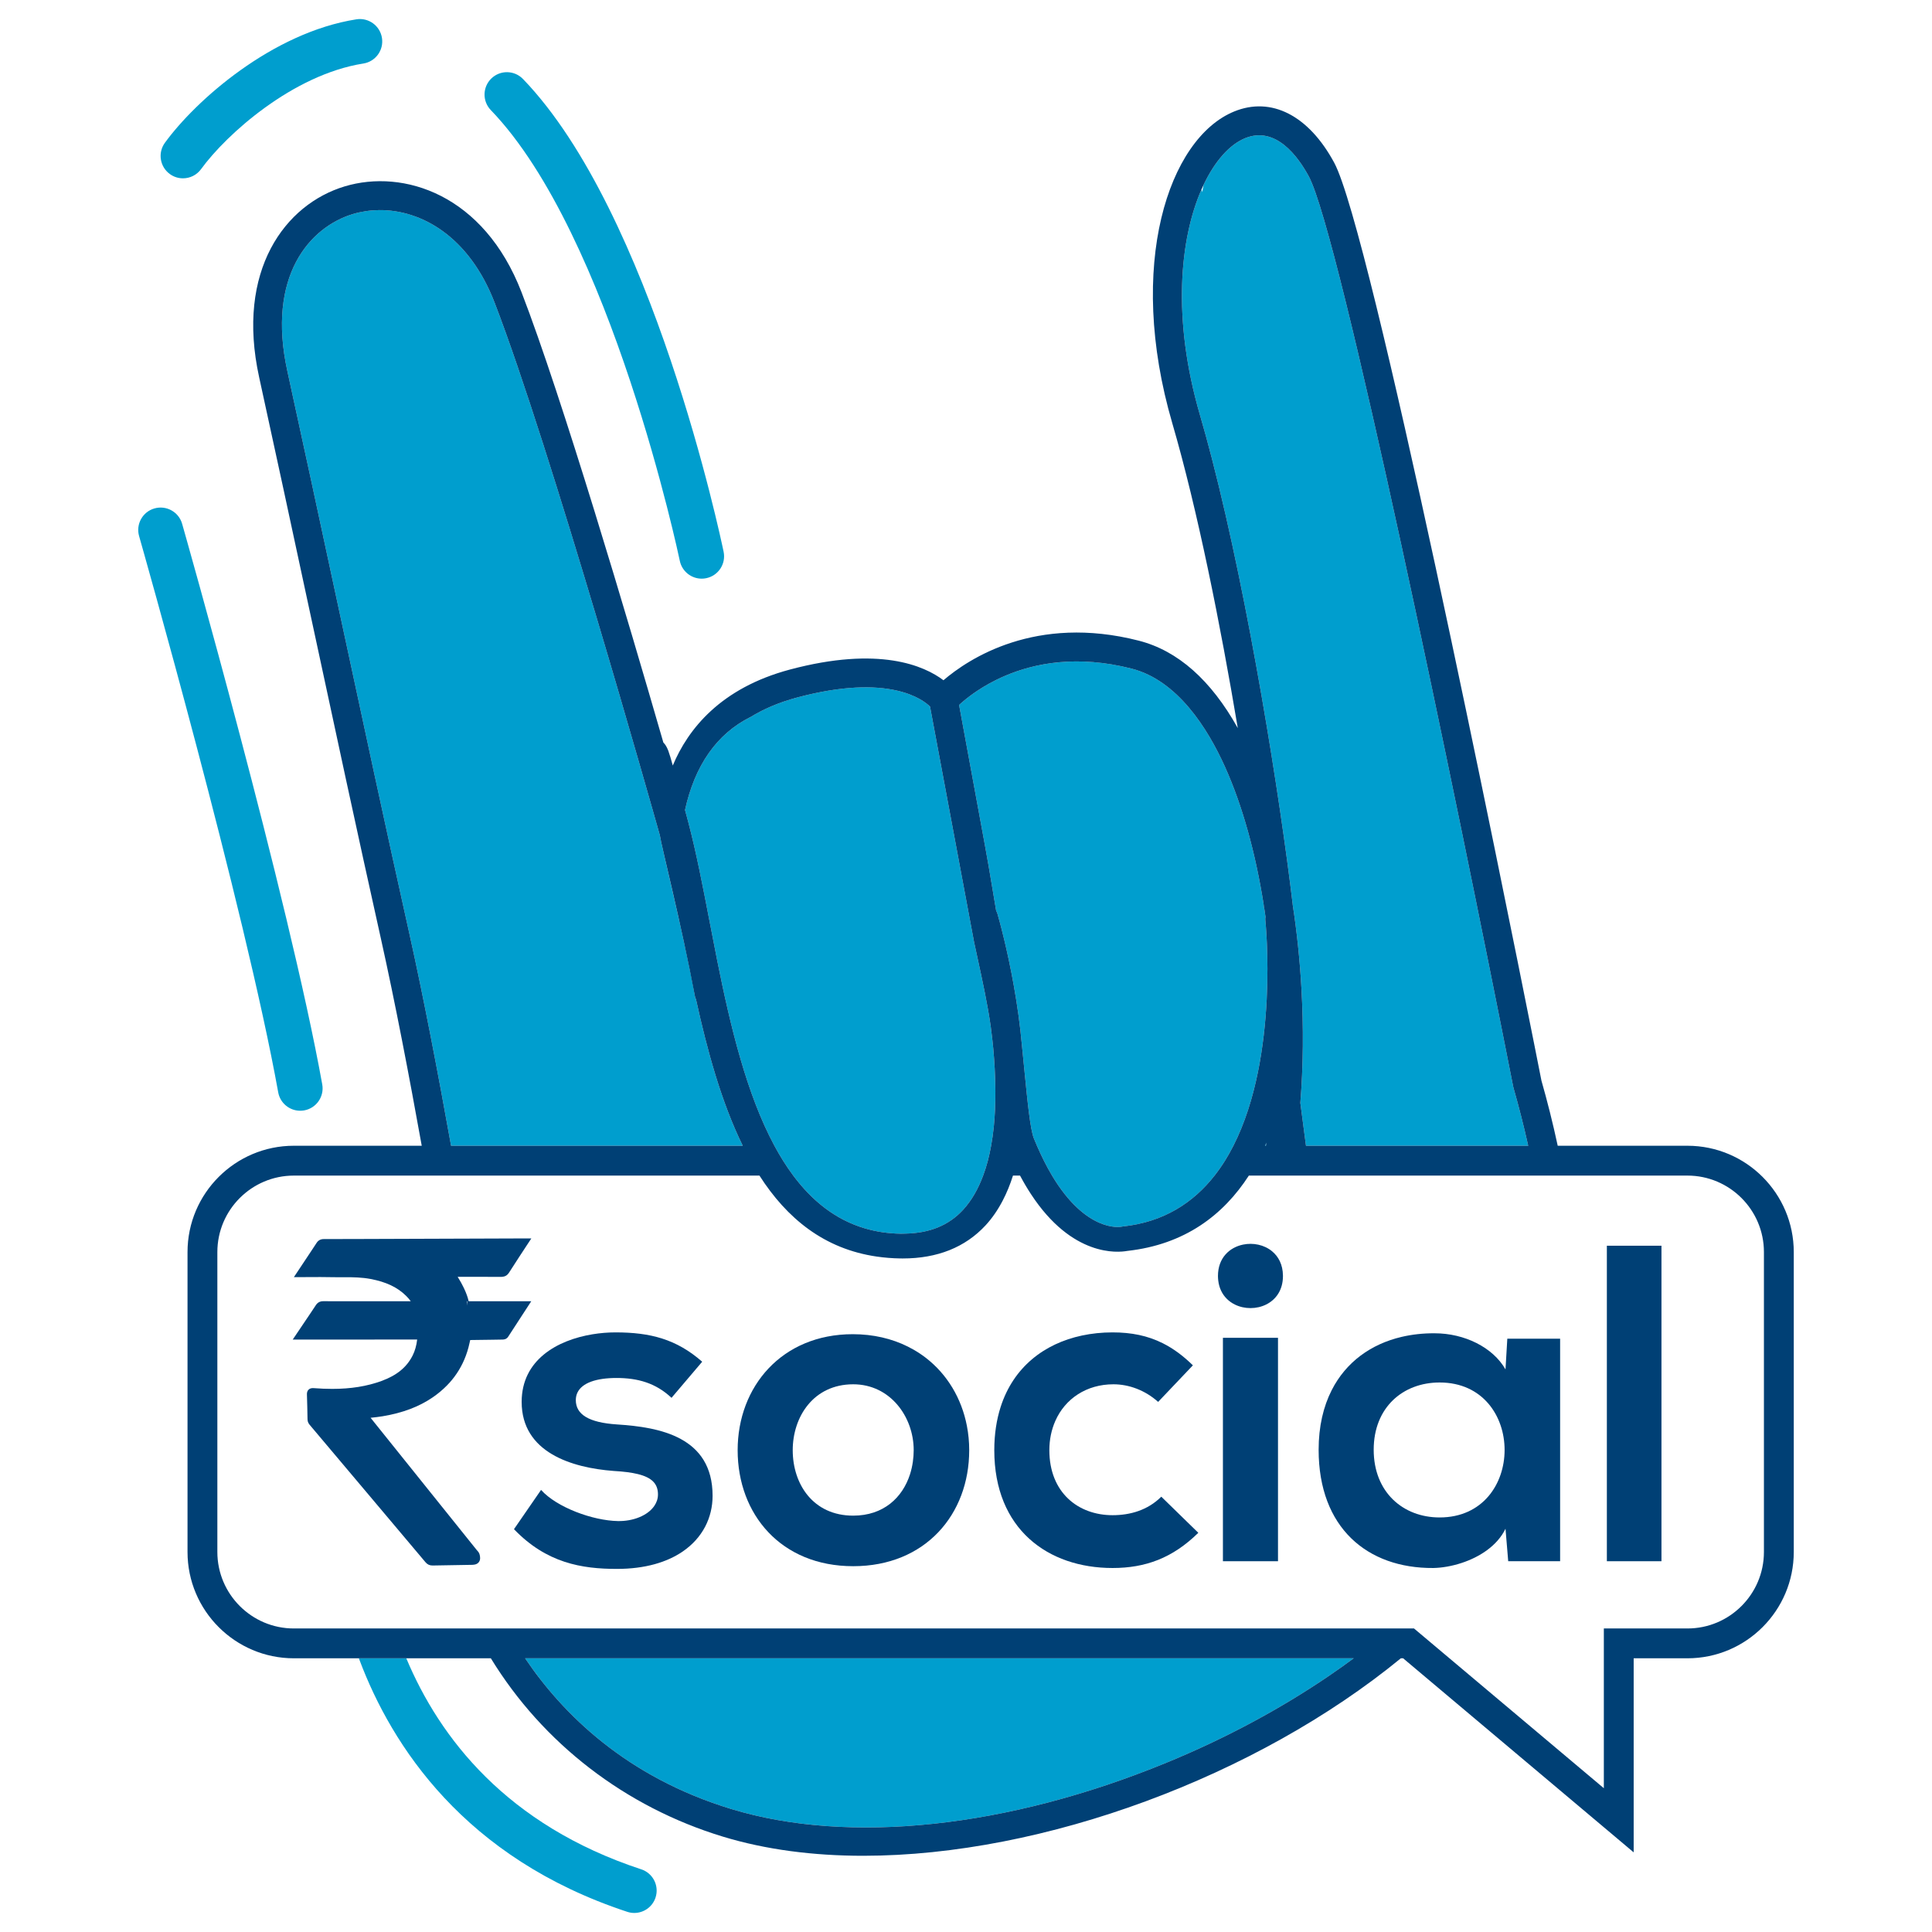
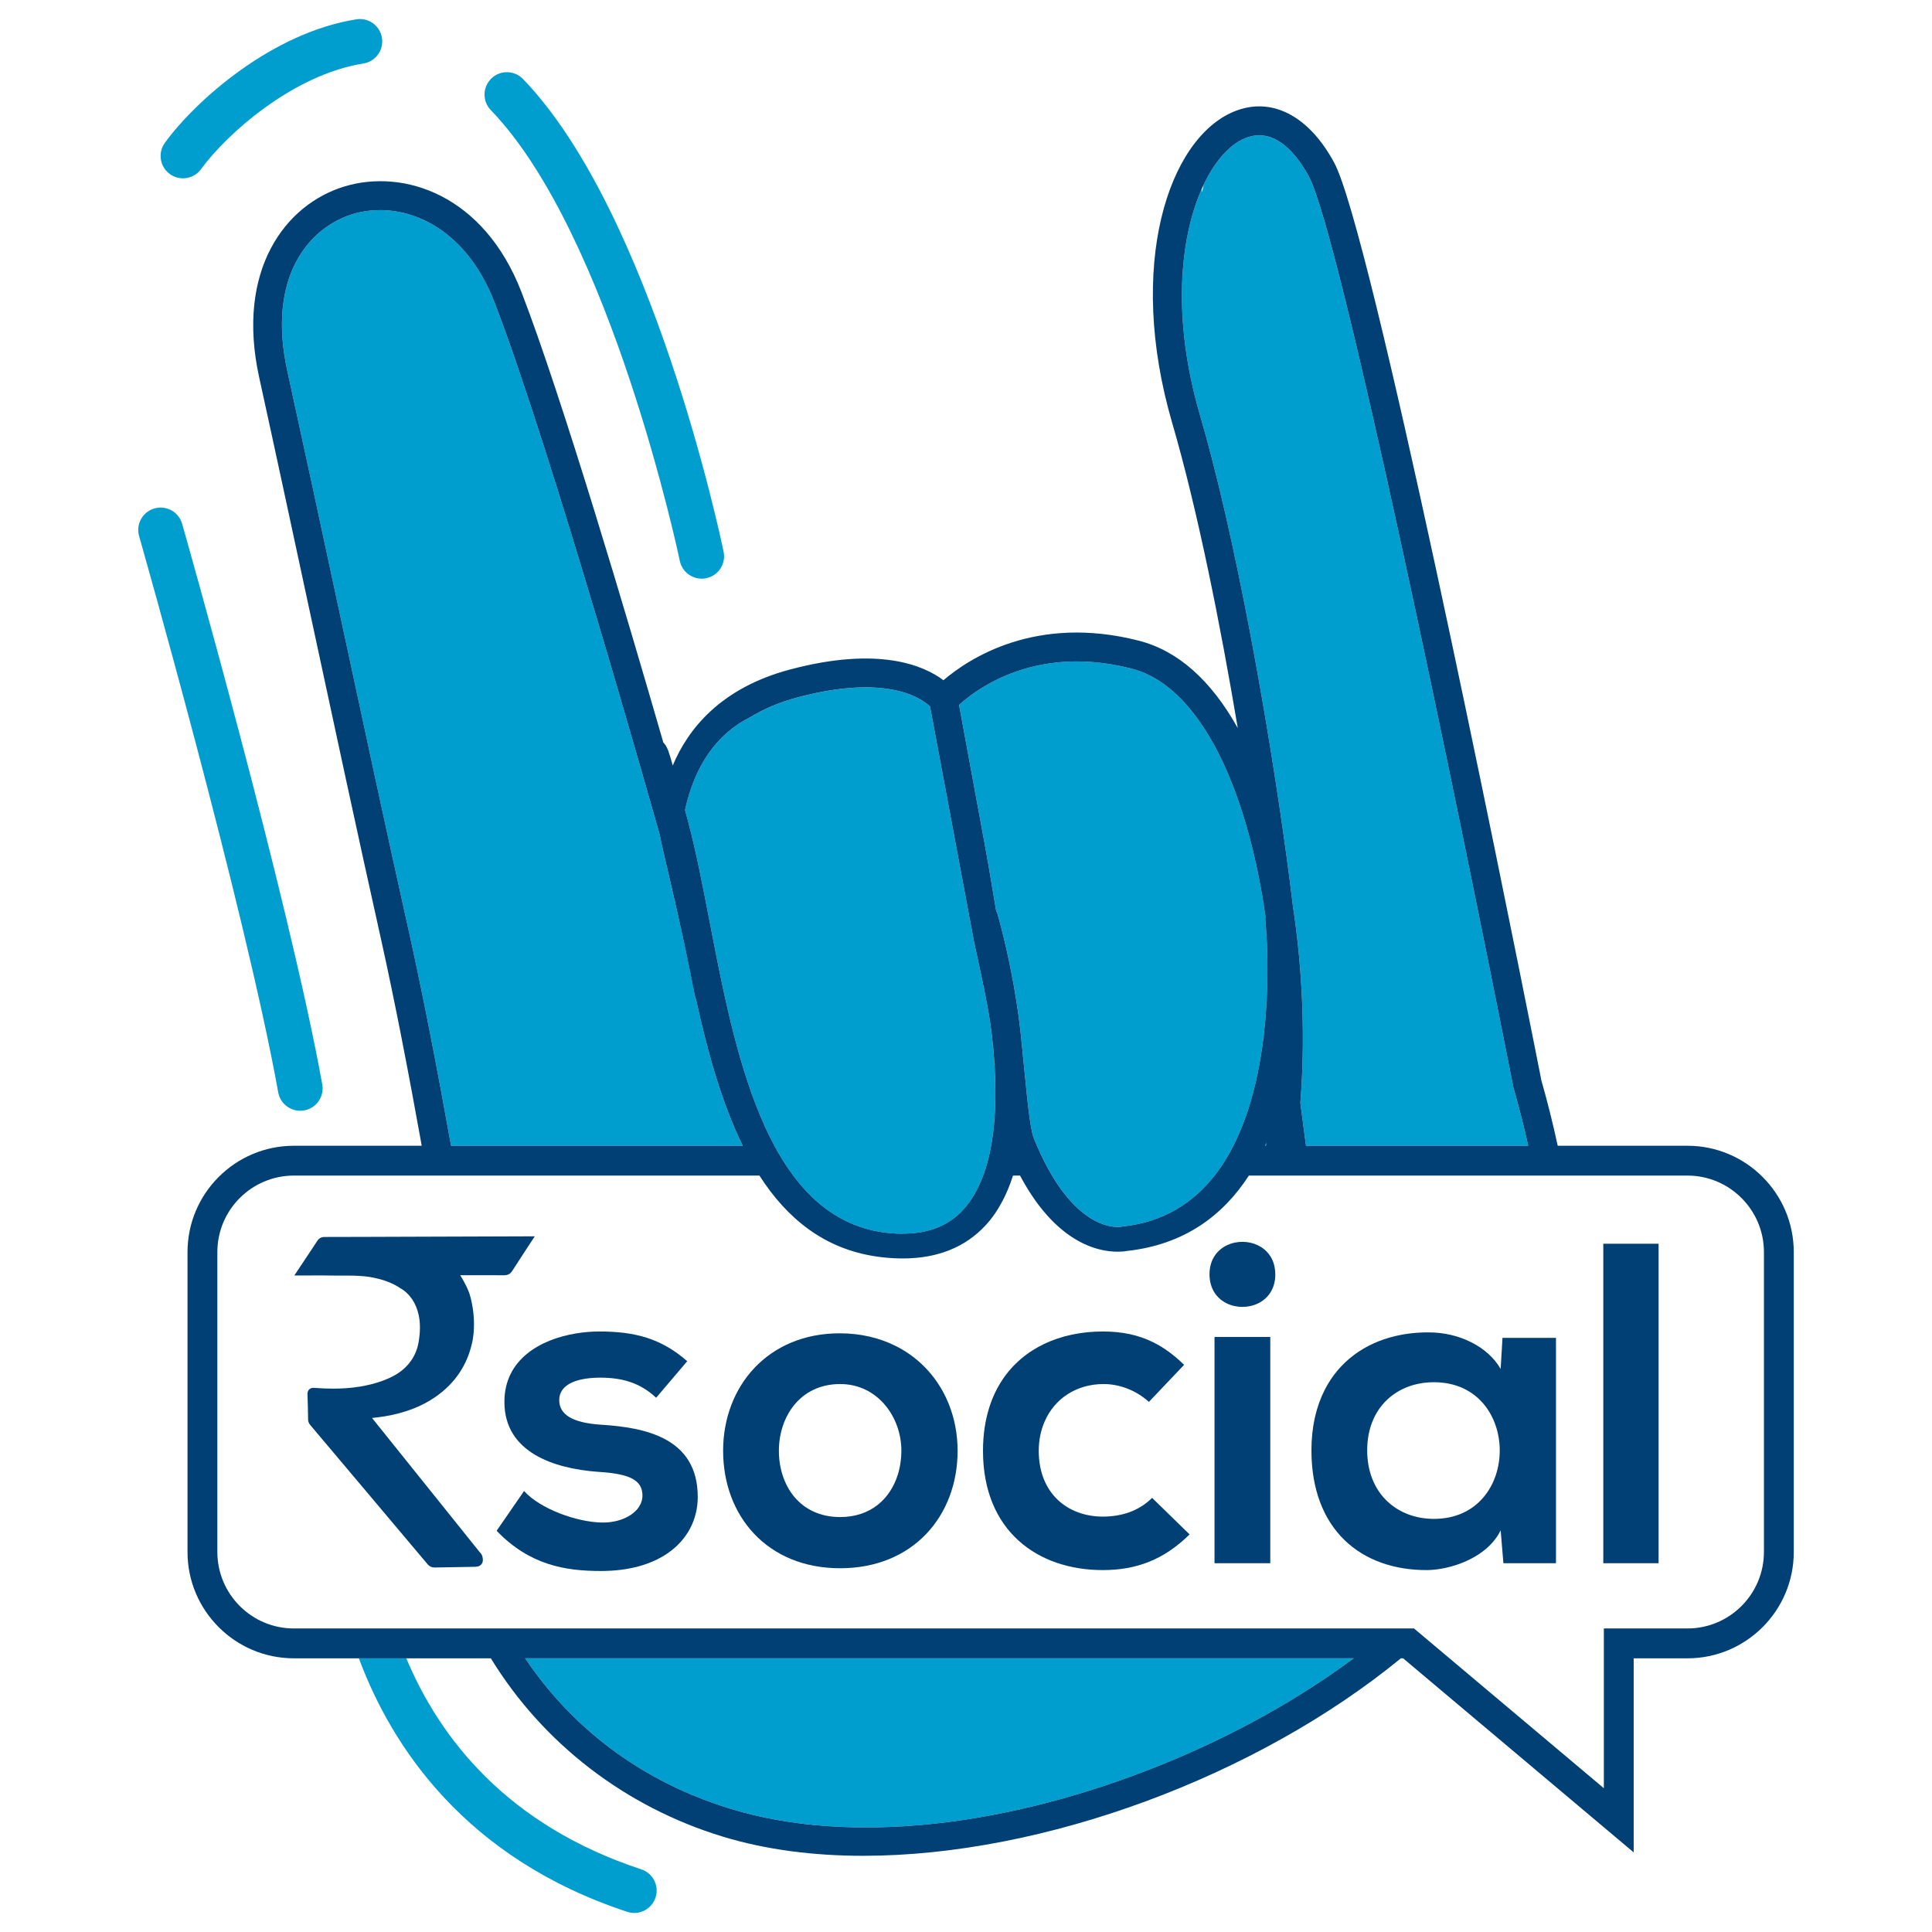
- <svg xmlns="http://www.w3.org/2000/svg" version="1.1" id="Layer_1" x="0px" y="0px" width="2000px" height="2000px" viewBox="0 0 2000 2000" enable-background="new 0 0 2000 2000" xml:space="preserve">
+ <svg xmlns="http://www.w3.org/2000/svg" version="1.1" id="Layer_1" x="0px" y="0px" viewBox="0 0 2000 2000" style="enable-background:new 0 0 2000 2000;" xml:space="preserve">
  <g>
-     <path fill="#009ECE" d="M1310.961,1182.912c-0.463,1.059-0.907,2.121-1.378,3.165h0.902   C1310.645,1185.023,1310.809,1183.975,1310.961,1182.912z" />
-     <path fill="#009ECE" d="M992.854,729.759c0,0.004,0.013,0.075,0.03,0.181C992.871,729.88,992.862,729.822,992.854,729.759z" />
-     <path fill="#009ECE" d="M1566.781,1126.211c-0.111-0.405-0.207-0.811-0.293-1.221c-59.102-299.805-179.378-882.59-211.609-942.363   c-11-20.379-34.227-52.581-66.027-39.539c-15.727,6.45-31.039,23.213-42.898,48.253c-0.523,2.465-1.002,5.008-1.464,7.585   c-0.241-0.982-0.483-1.956-0.708-2.851c-22.389,51.13-30.687,133.816-1.572,233.596c4.171,14.296,8.281,29.342,12.317,44.955   c38.69,149.617,70.611,352.1,83.636,461.32c0.018,0.146-0.004,0.287,0.01,0.434c4.363,28.258,7.391,57.293,9.039,86.341   c2.293,40.422,1.951,80.795-1.101,118.968c2.146,16.267,4.105,31.187,5.833,44.389h68.611h19.747h141.693   C1577.354,1165.131,1572.17,1145.056,1566.781,1126.211z" />
-     <path fill="#009ECE" d="M992.851,729.752v0.004c0.009-0.004,0.018-0.013,0.026-0.021L992.851,729.752z" />
-     <path fill="#009ECE" d="M733.926,779.296c-6.213,9.752-10.765,19.232-14.1,27.942c3.334-8.709,7.886-18.19,14.1-27.944   c-11.848,16.768-19.893,36.896-24.8,59.225c0.596,2.193,1.211,4.457,1.848,6.782c0.011-0.15,0.025-0.313,0.037-0.469   c-0.012,0.156-0.026,0.32-0.037,0.471c0.132,0.494,0.257,0.937,0.389,1.436c0.417,1.521,0.81,3.108,1.22,4.652   c8.077,30.565,14.859,65.629,22.002,102.715c2.556,13.254,5.174,26.812,7.917,40.495c13.502,67.272,30.231,137.741,59.168,191.476   c2.86,5.314,5.839,10.47,8.952,15.438c3.359,5.375,6.879,10.529,10.553,15.455c19.456,26.055,43.433,45.399,73.543,54.457   c11.667,3.51,24.234,5.495,37.842,5.698c1.641,0.026,3.184-0.077,4.783-0.104c-1.731-5.864-1.731-5.865,0-0.005   c25.206-0.531,44.732-8.518,59.471-24.435c9.045-9.766,15.848-21.923,20.938-35.616c1.848-4.961,3.488-10.107,4.888-15.451   c1.304-5,2.404-10.162,3.358-15.438c1.131-6.269,2.06-12.684,2.737-19.245c1.235-12.084,1.728-24.582,1.675-37.193   c-0.034-7.896-0.28-15.822-0.712-23.735c-0.38-6.929-0.872-13.845-1.498-20.675c-0.354-3.449-0.717-6.968-1.097-10.533   c-0.41-3.895-0.92-7.854-1.477-11.852c-3.087-22.159-8.241-46.012-14.1-72.996c-1.063-4.897-2.15-9.955-3.238-15.03   c0,0-41.323-221.135-45.531-243.405c-7.3-7.199-42.612-34.673-137.363-9.422c-19.315,5.15-35.291,12.186-48.583,20.345   c0-0.004,0.013-0.041,0.013-0.041C758.991,751.198,744.855,763.828,733.926,779.296z" />
-     <path fill="#009ECE" d="M543.596,1716.659c38.624,57.275,104.467,122.87,213.382,156.018   c121.823,37.079,285.901,19.655,450.169-47.77c61.609-25.294,118.803-56.102,169.227-90.501   c8.527-5.811,16.851-11.733,24.975-17.747H817.489H543.596z" />
-     <path fill="#009ECE" d="M466.94,1186.077h134.108c-6.803-18.728-6.801-18.728,0.002,0h167.842   c-22.078-44.993-36.741-98.418-48.438-151.752c-0.313-0.608-0.72-1.211-0.844-1.908C709.126,973.5,684.734,876.13,683.068,864.64   c-5.813-20.657-113.207-401.352-171.052-551.36c-26.528-68.796-76.144-96.228-119.613-95.763c-8.864,18.275-8.867,18.275-0.002,0   c-9.361,0.102-18.451,1.468-26.952,4.026c-44.875,13.498-89.609,64.215-67.956,162.746   c15.759,71.768,33.333,153.587,51.935,240.202c25.044,116.634,50.932,237.227,73.989,340.457   C438.556,1032.724,453.877,1113.165,466.94,1186.077z" />
-     <path fill="#009ECE" d="M703.728,580.561c2.271,10.942,11.909,18.467,22.656,18.467c1.557,0,3.134-0.156,4.721-0.492   c12.529-2.59,20.574-14.849,17.979-27.369c-2.953-14.257-73.858-350.671-207.667-489.364c-8.892-9.204-23.546-9.47-32.746-0.594   c-9.204,8.891-9.47,23.55-0.591,32.754C632.583,243.009,703.037,577.202,703.728,580.561z" />
-     <path fill="#009ECE" d="M175.818,180.171c4.112,2.99,8.876,4.425,13.59,4.425c7.156,0,14.226-3.311,18.752-9.543   c26.285-36.167,95.126-97.814,167.98-109.295c12.634-1.994,21.26-13.852,19.265-26.481C393.417,26.638,381.556,18,368.926,20.003   c-87.289,13.752-166.372,83.973-198.233,127.813C163.175,158.169,165.47,172.653,175.818,180.171z" />
-     <path fill="#009ECE" d="M663.85,1935.133c-139.178-45.822-208.669-135.969-243.256-218.474h-49.075   c0.246,0.678,0.481,1.347,0.738,2.024c33.221,88.135,108.259,204.854,277.101,260.437c2.411,0.799,4.842,1.165,7.242,1.165   c9.735,0,18.784-6.173,22.002-15.917C682.602,1952.216,675.994,1939.121,663.85,1935.133z" />
-     <path fill="#009ECE" d="M188.536,542.229c-3.519-12.297-16.334-19.416-28.633-15.911c-12.302,3.505-19.417,16.328-15.911,28.629   c1.092,3.821,109.586,384.682,144.007,575.84c2.017,11.199,11.777,19.057,22.762,19.057c1.371,0,2.754-0.117,4.134-0.363   c12.591-2.271,20.956-14.311,18.695-26.896C298.755,929.138,189.633,546.075,188.536,542.229z" />
-     <path fill="#009ECE" d="M992.886,729.94c0.697,3.801,13.677,74.503,26.745,145.367c0.034,0.198,0.073,0.401,0.107,0.602   c0.001,0.004,0.002,0.009,0.002,0.013c1.195,6.693,2.405,13.462,3.62,20.308c2.504,14.396,5.254,30.796,7.866,46.612   c0.175,0.298,0.32,0.604,0.469,0.912c0.001,0.004,0.001,0.008,0.002,0.012c0.285,0.581,0.569,1.159,0.751,1.783   c0.535,1.843,3.376,11.665,7.046,26.947c6.125,25.553,14.578,66.374,18.494,110.712c0.889,8.672,1.701,16.961,2.469,24.797   c3.247,32.807,6.036,61.14,9.801,70.469c1.058,2.621,2.124,5.129,3.19,7.603c2.374,5.5,4.774,10.629,7.184,15.438   c2.798,5.578,5.612,10.736,8.427,15.451c35.448,59.348,70.927,53.084,71.324,52.992c0.794-0.198,1.217-0.246,2.037-0.336   c42.355-4.516,72.912-24.617,94.908-52.656c3.859-4.922,7.461-10.081,10.807-15.451c3.064-4.913,5.914-9.998,8.573-15.223   c0.039-0.068,0.073-0.143,0.112-0.216c47.574-93.548,33.271-231.561,33.048-233.594c-0.005-0.035,0.005-0.076,0-0.11   c-0.108-1.088-0.013-2.135,0.186-3.165c-0.372-2.604-0.733-5.213-1.132-7.803c-0.159-0.633-0.345-1.25-0.427-1.919   c-0.155-1.291-0.323-2.666-0.483-3.983c-8.22-51.467-21.375-100.577-40.055-142.008c-17.813-39.5-49.008-89.145-96.445-101.311   c-56.145-14.402-100.131-5.765-130.999,7.391c0.001,0.014,0.001,0.015,0,0.002l-0.009,0.004   c-23.986,10.221-40.024,23.145-47.623,30.155c-0.011,0.009-0.02,0.018-0.028,0.022C992.854,729.763,992.866,729.833,992.886,729.94   z" />
+     <path fill="#009ECE" d="M1310.96,1182.91c-0.46,1.06-0.91,2.12-1.38,3.17h0.9C1310.64,1185.02,1310.81,1183.97,1310.96,1182.91z" />
+     <path fill="#009ECE" d="M992.85,729.76c0,0,0.01,0.08,0.03,0.18C992.87,729.88,992.86,729.82,992.85,729.76z" />
+     <path fill="#009ECE" d="M1566.78,1126.21c-0.11-0.41-0.21-0.81-0.29-1.22c-59.1-299.8-179.38-882.59-211.61-942.36   c-11-20.38-34.23-52.58-66.03-39.54c-15.73,6.45-31.04,23.21-42.9,48.25c-0.52,2.46-1,5.01-1.46,7.59   c-0.24-0.98-0.48-1.96-0.71-2.85c-22.39,51.13-30.69,133.82-1.57,233.6c4.17,14.3,8.28,29.34,12.32,44.95   c38.69,149.62,70.61,352.1,83.64,461.32c0.02,0.15,0,0.29,0.01,0.43c4.36,28.26,7.39,57.29,9.04,86.34   c2.29,40.42,1.95,80.79-1.1,118.97c2.15,16.27,4.11,31.19,5.83,44.39h68.61h19.75H1582   C1577.35,1165.13,1572.17,1145.06,1566.78,1126.21z" />
+     <path fill="#009ECE" d="M992.85,729.75L992.85,729.75c0.01,0,0.02-0.01,0.03-0.02L992.85,729.75z" />
+     <path fill="#009ECE" d="M733.93,779.3c-6.21,9.75-10.77,19.23-14.1,27.94C723.16,798.53,727.71,789.05,733.93,779.3   c-11.85,16.77-19.89,36.89-24.8,59.22c0.6,2.19,1.21,4.46,1.85,6.78c0.01-0.15,0.02-0.31,0.04-0.47c-0.01,0.16-0.03,0.32-0.04,0.47   c0.13,0.49,0.26,0.94,0.39,1.44c0.42,1.52,0.81,3.11,1.22,4.65c8.08,30.57,14.86,65.63,22,102.72c2.56,13.25,5.17,26.81,7.92,40.5   c13.5,67.27,30.23,137.74,59.17,191.48c2.86,5.31,5.84,10.47,8.95,15.44c3.36,5.38,6.88,10.53,10.55,15.46   c19.46,26.05,43.43,45.4,73.54,54.46c11.67,3.51,24.23,5.5,37.84,5.7c1.64,0.03,3.18-0.08,4.78-0.1c-1.73-5.86-1.73-5.87,0,0   c25.21-0.53,44.73-8.52,59.47-24.43c9.04-9.77,15.85-21.92,20.94-35.62c1.85-4.96,3.49-10.11,4.89-15.45   c1.3-5,2.4-10.16,3.36-15.44c1.13-6.27,2.06-12.68,2.74-19.25c1.24-12.08,1.73-24.58,1.67-37.19c-0.03-7.9-0.28-15.82-0.71-23.74   c-0.38-6.93-0.87-13.84-1.5-20.67c-0.35-3.45-0.72-6.97-1.1-10.53c-0.41-3.89-0.92-7.85-1.48-11.85c-3.09-22.16-8.24-46.01-14.1-73   c-1.06-4.9-2.15-9.96-3.24-15.03c0,0-41.32-221.14-45.53-243.41c-7.3-7.2-42.61-34.67-137.36-9.42   c-19.31,5.15-35.29,12.19-48.58,20.34c0,0,0.01-0.04,0.01-0.04C758.99,751.2,744.85,763.83,733.93,779.3z" />
+     <path fill="#009ECE" d="M543.6,1716.66c38.62,57.28,104.47,122.87,213.38,156.02c121.82,37.08,285.9,19.66,450.17-47.77   c61.61-25.29,118.8-56.1,169.23-90.5c8.53-5.81,16.85-11.73,24.97-17.75H817.49H543.6z" />
+     <path fill="#009ECE" d="M466.94,1186.08h134.11c-6.8-18.73-6.8-18.73,0,0h167.84c-22.08-44.99-36.74-98.42-48.44-151.75   c-0.31-0.61-0.72-1.21-0.84-1.91c-10.48-58.92-34.88-156.29-36.54-167.78c-5.81-20.66-113.21-401.35-171.05-551.36   c-26.53-68.8-76.14-96.23-119.61-95.76c-8.86,18.28-8.87,18.28,0,0c-9.36,0.1-18.45,1.47-26.95,4.03   c-44.87,13.5-89.61,64.22-67.96,162.75c15.76,71.77,33.33,153.59,51.93,240.2c25.04,116.63,50.93,237.23,73.99,340.46   C438.56,1032.72,453.88,1113.17,466.94,1186.08z" />
+     <path fill="#009ECE" d="M703.73,580.56c2.27,10.94,11.91,18.47,22.66,18.47c1.56,0,3.13-0.16,4.72-0.49   c12.53-2.59,20.57-14.85,17.98-27.37c-2.95-14.26-73.86-350.67-207.67-489.36c-8.89-9.2-23.55-9.47-32.75-0.59   c-9.2,8.89-9.47,23.55-0.59,32.75C632.58,243.01,703.04,577.2,703.73,580.56z" />
+     <path fill="#009ECE" d="M175.82,180.17c4.11,2.99,8.88,4.43,13.59,4.43c7.16,0,14.23-3.31,18.75-9.54   c26.28-36.17,95.13-97.81,167.98-109.3c12.63-1.99,21.26-13.85,19.27-26.48C393.42,26.64,381.56,18,368.93,20   c-87.29,13.75-166.37,83.97-198.23,127.81C163.18,158.17,165.47,172.65,175.82,180.17z" />
+     <path fill="#009ECE" d="M663.85,1935.13c-139.18-45.82-208.67-135.97-243.26-218.47h-49.08c0.25,0.68,0.48,1.35,0.74,2.02   c33.22,88.13,108.26,204.85,277.1,260.44c2.41,0.8,4.84,1.17,7.24,1.17c9.73,0,18.78-6.17,22-15.92   C682.6,1952.22,675.99,1939.12,663.85,1935.13z" />
+     <path fill="#009ECE" d="M188.54,542.23c-3.52-12.3-16.33-19.42-28.63-15.91c-12.3,3.51-19.42,16.33-15.91,28.63   c1.09,3.82,109.59,384.68,144.01,575.84c2.02,11.2,11.78,19.06,22.76,19.06c1.37,0,2.75-0.12,4.13-0.36   c12.59-2.27,20.96-14.31,18.7-26.9C298.76,929.14,189.63,546.08,188.54,542.23z" />
+     <path fill="#009ECE" d="M992.89,729.94c0.7,3.8,13.68,74.5,26.75,145.37c0.03,0.2,0.07,0.4,0.11,0.6c0,0,0,0.01,0,0.01   c1.2,6.69,2.41,13.46,3.62,20.31c2.5,14.4,5.25,30.8,7.87,46.61c0.17,0.3,0.32,0.6,0.47,0.91c0,0,0,0.01,0,0.01   c0.29,0.58,0.57,1.16,0.75,1.78c0.54,1.84,3.38,11.66,7.05,26.95c6.12,25.55,14.58,66.37,18.49,110.71   c0.89,8.67,1.7,16.96,2.47,24.8c3.25,32.81,6.04,61.14,9.8,70.47c1.06,2.62,2.12,5.13,3.19,7.6c2.37,5.5,4.77,10.63,7.18,15.44   c2.8,5.58,5.61,10.74,8.43,15.45c35.45,59.35,70.93,53.08,71.32,52.99c0.79-0.2,1.22-0.25,2.04-0.34   c42.36-4.52,72.91-24.62,94.91-52.66c3.86-4.92,7.46-10.08,10.81-15.45c3.06-4.91,5.91-10,8.57-15.22   c0.04-0.07,0.07-0.14,0.11-0.22c47.57-93.55,33.27-231.56,33.05-233.59c0-0.03,0-0.08,0-0.11c-0.11-1.09-0.01-2.14,0.19-3.16   c-0.37-2.6-0.73-5.21-1.13-7.8c-0.16-0.63-0.34-1.25-0.43-1.92c-0.16-1.29-0.32-2.67-0.48-3.98   c-8.22-51.47-21.38-100.58-40.05-142.01c-17.81-39.5-49.01-89.14-96.45-101.31c-56.14-14.4-100.13-5.77-131,7.39c0,0.01,0,0.02,0,0   l-0.01,0c-23.99,10.22-40.02,23.14-47.62,30.16c-0.01,0.01-0.02,0.02-0.03,0.02C992.85,729.76,992.87,729.83,992.89,729.94z" />
  </g>
  <g>
-     <path fill="#004075" d="M1746.841,1186.077h-130.075h-4.219c-5.08-23.675-10.836-46.331-16.866-67.473   c-0.897-4.521-3.458-17.527-7.387-37.257c-33.898-170.253-169.319-842.792-207.124-912.9   c-26.408-48.982-65.172-68.802-103.646-53.006c-67.917,27.85-111.701,159.113-63.997,322.597   c26.128,89.555,49.901,208.771,67.831,315.7c-27.742-49.708-62.085-80.154-102.42-90.498   c-106.918-27.427-176.477,18.846-202.267,40.955c-19.956-15.067-66.555-35.703-158.966-11.076   c-71.824,19.151-105.49,61.683-121.245,99.361c-0.123-0.443-0.265-0.946-0.384-1.371c-1.489-5.332-2.758-9.852-4.125-13.539   c-0.043-0.181-0.071-0.336-0.097-0.462l-0.075,0.009c-1.427-3.739-3.005-6.519-5.058-8.425   c-36.657-126.885-104.652-356.791-146.826-466.168c-39.087-101.364-122.288-127.88-183.045-109.591   c-61.625,18.532-112.902,86.868-88.544,197.767c15.746,71.686,33.307,153.47,51.905,240.066   c25.057,116.684,50.97,237.344,74.052,340.694c14.672,65.718,29.535,143.479,42.318,214.616H304.176   c-60.68,0-110.055,49.366-110.055,110.058v310.476c0,60.678,49.375,110.049,110.055,110.049h67.341h49.075h87.534   c53.757,87.815,138.808,153.755,240.15,184.597c44.415,13.518,93.613,19.838,145.393,19.838   c187.023-0.014,407.513-82.333,556.476-204.435h2.361l238.67,200.881v-200.881h55.665c60.69,0,110.062-49.371,110.062-110.049   v-310.476C1856.902,1235.443,1807.531,1186.077,1746.841,1186.077z M1254.526,474.628c-4.036-15.619-8.146-30.662-12.317-44.954   c-29.114-99.787-20.816-182.467,1.576-233.597c0.709-1.615,1.434-3.184,2.168-4.736c11.859-25.044,27.172-41.807,42.898-48.257   c31.801-13.04,55.027,19.16,66.027,39.545c32.231,59.767,152.508,642.551,211.609,942.36c0.086,0.41,0.182,0.815,0.293,1.221   c5.389,18.845,10.572,38.92,15.219,59.866h-141.698h-19.747h-68.611c-1.728-13.202-3.688-28.122-5.838-44.389   c3.057-38.173,3.398-78.546,1.105-118.968c-1.648-29.046-4.676-58.083-9.039-86.338c-0.014-0.151,0.008-0.287-0.01-0.434   C1325.138,826.725,1293.217,624.239,1254.526,474.628z M992.849,729.75l0.032-0.013c7.598-7.011,23.636-19.932,47.623-30.153   l0.009-0.011v0.004c30.868-13.155,74.854-21.793,130.999-7.396c47.438,12.17,78.633,61.813,96.445,101.311   c18.68,41.432,31.835,90.548,40.055,142.008c0.155,1.317,0.328,2.696,0.483,3.987c0.082,0.665,0.268,1.282,0.423,1.915   c0.402,2.59,0.764,5.2,1.136,7.803c-0.198,1.03-0.294,2.083-0.186,3.165c0.005,0.041-0.005,0.076,0,0.11   c0.224,2.035,14.522,140.048-33.048,233.596c-0.039,0.073-0.073,0.147-0.112,0.216c-2.659,5.225-5.509,10.31-8.573,15.223   c-3.346,5.37-6.947,10.529-10.807,15.451c-21.996,28.039-52.553,48.141-94.908,52.656c-0.82,0.095-1.243,0.138-2.037,0.336   c-0.397,0.092-35.876,6.355-71.324-52.992c-2.814-4.711-5.629-9.869-8.427-15.451c-2.409-4.81-4.81-9.938-7.184-15.438   c-1.066-2.474-2.133-4.981-3.19-7.603c-3.765-9.329-6.554-37.662-9.801-70.469c-0.768-7.836-1.58-16.125-2.469-24.797   c-3.916-44.338-12.369-85.159-18.494-110.709c-3.67-15.283-6.506-25.111-7.046-26.95c-0.182-0.628-0.466-1.207-0.747-1.781   c-0.15-0.315-0.298-0.628-0.475-0.924c-2.612-15.818-5.362-32.219-7.866-46.612c-1.257-7.056-2.499-14.035-3.729-20.923   c-13.068-70.866-26.048-141.57-26.745-145.374c-0.013-0.056-0.021-0.114-0.037-0.177h0.004L992.849,729.75z M1310.961,1182.912   c-0.152,1.063-0.316,2.111-0.476,3.165h-0.907C1310.054,1185.028,1310.502,1183.971,1310.961,1182.912z M733.926,779.294   c10.929-15.468,25.065-28.098,42.9-37.002c0,0-0.013,0.037-0.013,0.041c13.292-8.157,29.268-15.194,48.583-20.34   c94.75-25.255,130.063,2.223,137.363,9.42c4.208,22.272,45.527,243.407,45.527,243.407c1.092,5.075,2.18,10.132,3.242,15.026   c5.858,26.986,11.013,50.839,14.1,72.998c0.557,3.998,1.066,7.957,1.477,11.852c0.38,3.565,0.742,7.084,1.097,10.529   c0.626,6.834,1.118,13.75,1.498,20.679c0.432,7.913,0.678,15.84,0.712,23.735c0.053,12.611-0.439,25.109-1.68,37.188   c-0.673,6.566-1.602,12.981-2.732,19.25c-0.949,5.276-2.055,10.438-3.358,15.438c-1.399,5.344-3.04,10.49-4.888,15.451   c-5.09,13.697-11.893,25.855-20.938,35.621c-14.739,15.912-34.265,23.898-59.471,24.43c-1.602,0.031-3.145,0.135-4.783,0.108   c-13.607-0.203-26.177-2.188-37.842-5.698c-30.11-9.058-54.09-28.402-73.545-54.461c-3.674-4.922-7.192-10.076-10.551-15.451   c-3.112-4.969-6.093-10.124-8.952-15.438c-28.94-53.735-45.667-124.204-59.168-191.474c-2.746-13.688-5.357-27.241-7.917-40.499   c-7.143-37.084-13.925-72.15-22.002-102.716c-0.406-1.543-0.803-3.13-1.22-4.652c-0.131-0.494-0.257-0.941-0.389-1.435   c-0.637-2.325-1.252-4.589-1.848-6.782C714.033,816.19,722.078,796.062,733.926,779.294z M423.419,964.949   c-23.058-103.229-48.95-223.823-73.994-340.457c-18.603-86.619-36.171-168.44-51.936-240.202   c-21.648-98.528,23.082-149.252,67.956-162.75c8.505-2.556,17.591-3.924,26.959-4.023c43.469-0.462,93.082,26.967,119.61,95.759   C569.863,463.29,677.257,843.982,683.07,864.642c1.667,11.49,21.93,90.358,36.541,167.775c0.131,0.695,0.527,1.3,0.846,1.908   c11.697,53.334,26.36,106.759,48.438,151.752H601.051H466.938C453.875,1113.165,438.553,1032.724,423.419,964.949z    M1376.373,1734.406c-50.424,34.399-107.621,65.207-169.227,90.501c-164.268,67.425-328.348,84.849-450.171,47.77   c-108.909-33.147-174.751-98.742-213.381-156.018h273.893h583.861C1393.224,1722.673,1384.9,1728.592,1376.373,1734.406z    M1826.009,1606.61c0,43.651-35.513,79.173-79.168,79.173h-86.55v165.372l-196.517-165.372h-66.829h-6.959h-38.082H771.697H524.73   h-18.583h-15.155h-81.933h-47.86h-57.022c-43.651,0-79.172-35.521-79.172-79.173v-310.476c0-43.655,35.521-79.168,79.172-79.168   H442.08h10.627h0.041h19.678H591.68h0.512h10.314h183.673c28.376,44.289,66.957,75.969,121.571,83.852   c7.777,1.123,15.859,1.791,24.297,1.917c0.84,0.013,1.675,0.017,2.506,0.017c35.805,0,64.619-11.518,85.678-34.252   c7.002-7.563,12.856-16.229,17.782-25.678c4.205-8.073,7.736-16.725,10.616-25.855h5.336h1.977   c3.73,7.032,7.529,13.408,11.367,19.263c42.684,65.15,89.939,60.479,99.559,58.73c59.879-6.609,99.652-37.369,125.939-77.993   h12.179h18.206h12.688h20.092h110.536h12.542h69.929h6.161h0.004h2.512h30.64h30.345h3.635h124.567   c43.655,0,79.168,35.513,79.168,79.168V1606.61z" />
-     <path fill="#004075" d="M639.072,1474.601c-0.145-0.009-0.279-0.025-0.425-0.034c-29.137-1.921-42.567-10.318-42.567-25.195   c0-11.669,9.723-19.384,27.667-21.948c4.328-0.617,9.124-0.945,14.393-0.945c21.961,0,40.648,5.138,57.006,20.554l31.768-37.377   c-26.63-23.365-53.731-30.371-89.71-30.371c-7.676,0-15.792,0.63-23.921,1.973c-36.422,6.009-73.265,26.442-73.265,69.984   c0,52.333,51.86,68.221,95.314,71.484c10.102,0.578,18.32,1.605,24.871,3.211c14.661,3.597,20.925,10.111,20.925,21.094   c0,4.408-1.412,8.419-3.834,11.95c-6.825,9.93-21.896,15.956-37.757,15.615c-25.698-0.466-63.076-14.014-79.432-32.245   l-28.033,40.654c33.637,35.043,70.087,41.121,106.536,41.121c29.106,0,51.806-6.855,68.107-17.998   c20.591-14.078,30.954-35.003,30.954-57.698C737.669,1487.216,682.528,1477.402,639.072,1474.601z" />
-     <path fill="#004075" d="M958.364,1405.578c-3.918-3.021-8.073-5.785-12.436-8.302c-2.057-1.187-4.158-2.318-6.31-3.38   c-16.396-8.13-35.502-12.744-56.842-12.744c-73.368,0-119.162,54.197-119.162,120.09c0,66.346,44.857,120.077,119.626,120.077   c74.764,0,120.083-53.731,120.083-120.077c0-8.63-0.824-17.049-2.4-25.182C995.418,1447.559,980.56,1422.7,958.364,1405.578z    M945.004,1513.075c-0.624,4.438-1.589,8.781-2.918,12.956c-7.741,24.258-27.414,42.96-58.845,42.96   c-41.587,0-62.612-32.72-62.612-67.749c0-34.576,21.489-68.229,62.612-68.229c38.319,0,62.616,33.652,62.616,68.229   C945.857,1505.235,945.548,1509.189,945.004,1513.075z" />
-     <path fill="#004075" d="M1151.701,1568.521c-35.514,0-65.414-23.364-65.414-67.278c0-11.117,2.211-21.254,6.122-30.173   c10.24-23.334,32.513-38.056,60.232-38.056c15.879,0,32.707,6.07,46.263,18.227l35.967-37.852   c-10.207-10.021-20.425-17.48-31.127-22.852c-15.754-7.904-32.564-11.254-52.043-11.254c-10.932,0-21.557,1.096-31.693,3.255   c-39.169,8.336-70.935,32.84-84.119,73.84c-4.256,13.241-6.605,28.17-6.605,44.864c0,81.762,55.605,121.951,122.418,121.951   c34.122,0,62.148-10.284,88.786-36.45l-38.319-37.382C1188.154,1563.379,1169.928,1568.521,1151.701,1568.521z" />
-     <path fill="#004075" d="M1316.693,1295.189c-8.182-6.666-19.51-8.928-29.854-6.796c-13.922,2.866-26.01,13.677-26.01,32.487   c0,1.648,0.12,3.216,0.297,4.744c0.453,3.877,1.459,7.352,2.91,10.438c3.121,6.645,8.28,11.454,14.372,14.437   c19.937,9.766,49.708-0.091,49.708-29.619c0-0.135-0.018-0.26-0.018-0.394C1327.991,1309.082,1323.411,1300.658,1316.693,1295.189z   " />
-     <polygon fill="#004075" points="1265.967,1421.789 1265.967,1616.182 1322.975,1616.182 1322.975,1440.215 1322.975,1384.887    1265.967,1384.887  " />
-     <path fill="#004075" d="M1560.361,1385.823l-1.873,31.77c-13.081-22.894-42.52-37.378-73.357-37.378   c-11.963-0.082-23.45,1.196-34.282,3.743c-31.593,7.442-57.448,25.993-72.247,55.062c-8.664,17.021-13.557,37.628-13.557,61.752   c0,80.826,50.468,122.883,118.688,122.422c8.971-0.164,19.194-1.904,29.262-5.203c18.762-6.147,36.98-17.813,45.494-35.443   l1.174,14.044l0.77,9.247l0.858,10.344h53.744v-118.834v-21.426v-90.099h-10.206H1560.361z M1490.277,1570.855   c-37.857,0-68.232-26.166-68.232-70.084c0-43.927,30.375-69.623,68.232-69.623   C1579.988,1431.148,1579.988,1570.855,1490.277,1570.855z" />
-     <rect x="1663.421" y="1289.568" fill="#004075" width="56.524" height="326.613" />
-     <path fill="#004075" d="M542.551,1358.409l7.397-11.358l-43.734,0.009h-4.023h-3.307l-13.744,0.004   c-0.958-4.416-2.547-8.509-4.298-12.304c-0.268-0.583-0.533-1.17-0.808-1.735c-0.906-1.853-1.826-3.644-2.737-5.31   c-1.109-2.025-2.291-3.99-3.523-5.945l4.037-0.004h0.418l13.567-0.005c0.978,0,1.955,0.005,2.927,0.005   c8.129,0.004,16.256,0.013,24.438,0.051c0.487,0,0.911-0.09,1.357-0.146c2.062-0.254,3.75-1.079,5.125-2.572   c0.425-0.463,0.844-0.945,1.215-1.537c0.649-1.027,1.325-2.042,1.986-3.065c2.692-4.214,5.405-8.409,8.146-12.602l3.341-5.12   c1.645-2.525,3.303-5.043,5.183-7.896l4.514-6.852h-0.889l-8.677-0.004l-52.365,0.182l-17.811,0.061h-0.257l-12.224,0.043   l-81.279,0.28c-12.949,0.048-25.896,0.091-38.846,0.091h-2.484c-3.333,0-5.8,1.343-7.542,4.102   c-1.928,3.064-3.957,6.07-5.981,9.074l-17.426,26.214h8.23c3.231,0,6.389-0.017,9.498-0.038c6.573-0.044,12.917-0.078,19.261,0.068   c2.599,0.064,5.202,0.082,7.805,0.082l8.289-0.018c8.378,0,17.299,0.139,26.141,1.801c16.207,3.052,27.917,8.591,36.866,17.437   c1.979,1.952,3.583,3.804,4.883,5.651l-32.879,0.004c-19.246,0-38.479-0.008-57.772-0.047c-3.354,0-5.871,1.377-7.678,4.209   c-1.981,3.096-4.045,6.131-6.111,9.17l-17.748,26.33h48.38c26.807,0,53.619-0.004,80.444-0.057   c-0.751,6.329-2.293,11.756-4.697,16.544c-6.137,12.196-16.371,20.571-32.21,26.369c-15.076,5.517-31.75,8.198-50.994,8.198   c-5.99,0-12.219-0.25-19.037-0.765c-0.414-0.03-0.781-0.047-1.109-0.047c-1.869,0-3.372,0.574-4.464,1.705   c-1.712,1.771-1.632,4.058-1.6,5.034c0.292,8.543,0.453,17.096,0.601,25.647c0.043,2.698,1.252,4.469,2.303,5.721   c9.479,11.216,18.939,22.444,28.398,33.674l9.195,10.909l21.441,25.424c3.838,4.55,7.665,9.109,11.507,13.655   c16.451,19.505,32.903,39.005,49.321,58.54c1.915,2.275,4.214,3.333,7.238,3.333h0.282c7.1-0.143,14.199-0.246,21.299-0.362   c5.347-0.087,10.691-0.19,16.036-0.272c0.967-0.017,1.934-0.034,2.903-0.048c1.848-0.029,5.286-0.082,7.369-2.736   c2.074-2.638,1.3-6.031,0.933-7.642c-0.473-2.149-1.75-3.522-2.59-4.434c-0.164-0.177-0.33-0.35-0.481-0.54l-16.459-20.502   l-21.437-26.706l-44.188-55.052l-27.79-34.628c4.274-0.437,8.408-0.898,12.587-1.598c20.627-3.444,37.531-9.83,51.683-19.518   c5.463-3.747,10.365-7.853,14.743-12.296c7.74-7.848,13.689-16.811,17.97-26.757c2.351-5.479,4.177-11.264,5.468-17.355   c0.214-0.993,0.497-1.951,0.683-2.961c1.528-0.009,3.063-0.048,4.598-0.061c3.557-0.035,7.117-0.087,10.674-0.143   c2.648-0.048,5.297-0.061,7.946-0.108l10.065-0.164c1.135-0.004,4.151-0.021,6.074-3.025c4.863-7.529,9.757-15.041,14.778-22.748   L542.551,1358.409z M483.708,1349.037l-0.076,2.228l-0.009,0.216l-0.032-0.41l-0.296-4.011c0.005,0,0.009,0.004,0.018,0.004   c0.151,0.013,0.307,0.052,0.46,0.108L483.708,1349.037z" />
+     <path fill="#004075" d="M1746.84,1186.08h-130.08h-4.22c-5.08-23.67-10.84-46.33-16.87-67.47c-0.9-4.52-3.46-17.53-7.39-37.26   c-33.9-170.25-169.32-842.79-207.12-912.9c-26.41-48.98-65.17-68.8-103.65-53.01c-67.92,27.85-111.7,159.11-64,322.6   c26.13,89.56,49.9,208.77,67.83,315.7c-27.74-49.71-62.08-80.15-102.42-90.5c-106.92-27.43-176.48,18.85-202.27,40.95   c-19.96-15.07-66.56-35.7-158.97-11.08c-71.82,19.15-105.49,61.68-121.25,99.36c-0.12-0.44-0.27-0.95-0.38-1.37   c-1.49-5.33-2.76-9.85-4.12-13.54c-0.04-0.18-0.07-0.34-0.1-0.46l-0.08,0.01c-1.43-3.74-3-6.52-5.06-8.42   C650.06,641.81,582.07,411.9,539.89,302.53c-39.09-101.36-122.29-127.88-183.04-109.59c-61.63,18.53-112.9,86.87-88.54,197.77   c15.75,71.69,33.31,153.47,51.9,240.07c25.06,116.68,50.97,237.34,74.05,340.69c14.67,65.72,29.54,143.48,42.32,214.62h-132.4   c-60.68,0-110.06,49.37-110.06,110.06v310.48c0,60.68,49.38,110.05,110.06,110.05h67.34h49.08h87.53   c53.76,87.82,138.81,153.75,240.15,184.6c44.41,13.52,93.61,19.84,145.39,19.84c187.02-0.01,407.51-82.33,556.48-204.43h2.36   l238.67,200.88v-200.88h55.67c60.69,0,110.06-49.37,110.06-110.05v-310.48C1856.9,1235.44,1807.53,1186.08,1746.84,1186.08z    M1254.53,474.63c-4.04-15.62-8.15-30.66-12.32-44.95c-29.11-99.79-20.82-182.47,1.58-233.6c0.71-1.61,1.43-3.18,2.17-4.74   c11.86-25.04,27.17-41.81,42.9-48.26c31.8-13.04,55.03,19.16,66.03,39.55c32.23,59.77,152.51,642.55,211.61,942.36   c0.09,0.41,0.18,0.82,0.29,1.22c5.39,18.84,10.57,38.92,15.22,59.87h-141.7h-19.75h-68.61c-1.73-13.2-3.69-28.12-5.84-44.39   c3.06-38.17,3.4-78.55,1.11-118.97c-1.65-29.05-4.68-58.08-9.04-86.34c-0.01-0.15,0.01-0.29-0.01-0.43   C1325.14,826.72,1293.22,624.24,1254.53,474.63z M992.85,729.75l0.03-0.01c7.6-7.01,23.64-19.93,47.62-30.15l0.01-0.01v0   c30.87-13.15,74.85-21.79,131-7.4c47.44,12.17,78.63,61.81,96.45,101.31c18.68,41.43,31.83,90.55,40.05,142.01   c0.16,1.32,0.33,2.7,0.48,3.99c0.08,0.67,0.27,1.28,0.42,1.91c0.4,2.59,0.76,5.2,1.14,7.8c-0.2,1.03-0.29,2.08-0.19,3.16   c0,0.04,0,0.08,0,0.11c0.22,2.04,14.52,140.05-33.05,233.6c-0.04,0.07-0.07,0.15-0.11,0.22c-2.66,5.22-5.51,10.31-8.57,15.22   c-3.35,5.37-6.95,10.53-10.81,15.45c-22,28.04-52.55,48.14-94.91,52.66c-0.82,0.09-1.24,0.14-2.04,0.34   c-0.4,0.09-35.88,6.36-71.32-52.99c-2.81-4.71-5.63-9.87-8.43-15.45c-2.41-4.81-4.81-9.94-7.18-15.44   c-1.07-2.47-2.13-4.98-3.19-7.6c-3.76-9.33-6.55-37.66-9.8-70.47c-0.77-7.84-1.58-16.12-2.47-24.8   c-3.92-44.34-12.37-85.16-18.49-110.71c-3.67-15.28-6.51-25.11-7.05-26.95c-0.18-0.63-0.47-1.21-0.75-1.78   c-0.15-0.32-0.3-0.63-0.47-0.92c-2.61-15.82-5.36-32.22-7.87-46.61c-1.26-7.06-2.5-14.03-3.73-20.92   c-13.07-70.87-26.05-141.57-26.75-145.37C992.87,729.88,992.86,729.82,992.85,729.75L992.85,729.75L992.85,729.75z    M1310.96,1182.91c-0.15,1.06-0.32,2.11-0.48,3.17h-0.91C1310.05,1185.03,1310.5,1183.97,1310.96,1182.91z M733.93,779.29   c10.93-15.47,25.07-28.1,42.9-37c0,0-0.01,0.04-0.01,0.04c13.29-8.16,29.27-15.19,48.58-20.34c94.75-25.26,130.06,2.22,137.36,9.42   c4.21,22.27,45.53,243.41,45.53,243.41c1.09,5.07,2.18,10.13,3.24,15.03c5.86,26.99,11.01,50.84,14.1,73   c0.56,4,1.07,7.96,1.48,11.85c0.38,3.57,0.74,7.08,1.1,10.53c0.63,6.83,1.12,13.75,1.5,20.68c0.43,7.91,0.68,15.84,0.71,23.74   c0.05,12.61-0.44,25.11-1.68,37.19c-0.67,6.57-1.6,12.98-2.73,19.25c-0.95,5.28-2.05,10.44-3.36,15.44   c-1.4,5.34-3.04,10.49-4.89,15.45c-5.09,13.7-11.89,25.86-20.94,35.62c-14.74,15.91-34.27,23.9-59.47,24.43   c-1.6,0.03-3.15,0.13-4.78,0.11c-13.61-0.2-26.18-2.19-37.84-5.7c-30.11-9.06-54.09-28.4-73.54-54.46   c-3.67-4.92-7.19-10.08-10.55-15.45c-3.11-4.97-6.09-10.12-8.95-15.44c-28.94-53.74-45.67-124.2-59.17-191.47   c-2.75-13.69-5.36-27.24-7.92-40.5c-7.14-37.08-13.93-72.15-22-102.72c-0.41-1.54-0.8-3.13-1.22-4.65   c-0.13-0.49-0.26-0.94-0.39-1.44c-0.64-2.33-1.25-4.59-1.85-6.78C714.03,816.19,722.08,796.06,733.93,779.29z M423.42,964.95   c-23.06-103.23-48.95-223.82-73.99-340.46c-18.6-86.62-36.17-168.44-51.94-240.2c-21.65-98.53,23.08-149.25,67.96-162.75   c8.5-2.56,17.59-3.92,26.96-4.02c43.47-0.46,93.08,26.97,119.61,95.76c57.85,150.01,165.24,530.71,171.05,551.37   c1.67,11.49,21.93,90.36,36.54,167.77c0.13,0.7,0.53,1.3,0.85,1.91c11.7,53.33,26.36,106.76,48.44,151.75H601.05H466.94   C453.88,1113.17,438.55,1032.72,423.42,964.95z M1376.37,1734.41c-50.42,34.4-107.62,65.21-169.23,90.5   c-164.27,67.42-328.35,84.85-450.17,47.77c-108.91-33.15-174.75-98.74-213.38-156.02h273.89h583.86   C1393.22,1722.67,1384.9,1728.59,1376.37,1734.41z M1826.01,1606.61c0,43.65-35.51,79.17-79.17,79.17h-86.55v165.37l-196.52-165.37   h-66.83h-6.96h-38.08H771.7H524.73h-18.58h-15.16h-81.93H361.2h-57.02c-43.65,0-79.17-35.52-79.17-79.17v-310.48   c0-43.66,35.52-79.17,79.17-79.17h137.9h10.63h0.04h19.68h119.25h0.51h10.31h183.67c28.38,44.29,66.96,75.97,121.57,83.85   c7.78,1.12,15.86,1.79,24.3,1.92c0.84,0.01,1.67,0.02,2.51,0.02c35.8,0,64.62-11.52,85.68-34.25c7-7.56,12.86-16.23,17.78-25.68   c4.21-8.07,7.74-16.72,10.62-25.86h5.34h1.98c3.73,7.03,7.53,13.41,11.37,19.26c42.68,65.15,89.94,60.48,99.56,58.73   c59.88-6.61,99.65-37.37,125.94-77.99h12.18h18.21h12.69h20.09h110.54h12.54h69.93h6.16h0h2.51h30.64h30.34h3.63h124.57   c43.66,0,79.17,35.51,79.17,79.17V1606.61z" />
+     <g>
+       <path fill="#004075" d="M1308.63,1293.2c-8.29-6.75-19.76-9.04-30.23-6.88c-14.1,2.9-26.34,13.85-26.34,32.9    c0,1.67,0.12,3.26,0.3,4.8c0.46,3.93,1.48,7.44,2.95,10.57c3.16,6.73,8.38,11.6,14.55,14.62c20.19,9.89,50.34-0.09,50.34-29.99    c0-0.14-0.02-0.26-0.02-0.4C1320.07,1307.26,1315.43,1298.73,1308.63,1293.2z" />
+       <path fill="#004075" d="M622.45,1474.87c-0.15-0.01-0.28-0.03-0.43-0.03c-29.5-1.95-43.1-10.45-43.1-25.51    c0-11.82,9.85-19.63,28.02-22.23c4.38-0.62,9.24-0.96,14.57-0.96c22.24,0,41.16,5.2,57.73,20.81l32.17-37.85    c-26.97-23.66-54.41-30.75-90.84-30.75c-7.77,0-15.99,0.64-24.22,2c-36.88,6.08-74.19,26.78-74.19,70.87    c0,52.99,52.51,69.08,96.52,72.39c10.23,0.59,18.55,1.63,25.18,3.25c14.85,3.64,21.19,10.24,21.19,21.36    c0,4.46-1.43,8.53-3.88,12.1c-6.91,10.05-22.17,16.16-38.23,15.81c-26.02-0.47-63.87-14.19-80.43-32.65l-28.39,41.17    c34.06,35.49,70.97,41.64,107.88,41.64c29.47,0,52.46-6.94,68.97-18.23c20.85-14.26,31.34-35.44,31.34-58.43    C722.3,1487.65,666.46,1477.71,622.45,1474.87z" />
+       <path fill="#004075" d="M945.78,1404.98c-3.97-3.06-8.18-5.86-12.59-8.41c-2.08-1.2-4.21-2.35-6.39-3.42    c-16.6-8.23-35.95-12.91-57.56-12.91c-74.29,0-120.67,54.88-120.67,121.61c0,67.18,45.42,121.59,121.14,121.59    c75.71,0,121.6-54.41,121.6-121.59c0-8.74-0.83-17.26-2.43-25.5C983.3,1447.49,968.25,1422.32,945.78,1404.98z M932.25,1513.83    c-0.63,4.49-1.61,8.89-2.96,13.12c-7.84,24.56-27.76,43.5-59.59,43.5c-42.11,0-63.4-33.13-63.4-68.6    c0-35.01,21.76-69.09,63.4-69.09c38.8,0,63.41,34.08,63.41,69.09C933.11,1505.89,932.8,1509.9,932.25,1513.83z" />
+       <path fill="#004075" d="M1141.55,1569.98c-35.96,0-66.24-23.66-66.24-68.13c0-11.26,2.24-21.52,6.2-30.55    c10.37-23.63,32.92-38.54,60.99-38.54c16.08,0,33.12,6.15,46.85,18.46l36.42-38.33c-10.34-10.15-20.68-17.7-31.52-23.14    c-15.95-8-32.98-11.4-52.7-11.4c-11.07,0-21.83,1.11-32.09,3.3c-39.66,8.44-71.83,33.25-85.18,74.77    c-4.31,13.41-6.69,28.53-6.69,45.43c0,82.79,56.31,123.49,123.96,123.49c34.55,0,62.93-10.41,89.91-36.91l-38.8-37.85    C1178.47,1564.77,1160.01,1569.98,1141.55,1569.98z" />
+       <polygon fill="#004075" points="1257.26,1421.39 1257.26,1618.24 1314.99,1618.24 1314.99,1440.05 1314.99,1384.03 1257.26,1384.03       " />
+       <path fill="#004075" d="M1555.37,1384.97l-1.9,32.17c-13.25-23.18-43.06-37.85-74.28-37.85c-12.11-0.08-23.75,1.21-34.71,3.79    c-31.99,7.54-58.17,26.32-73.16,55.76c-8.77,17.24-13.73,38.1-13.73,62.53c0,81.85,51.1,124.43,120.19,123.97    c9.08-0.17,19.44-1.93,29.63-5.27c19-6.22,37.45-18.04,46.07-35.89l1.19,14.22l0.78,9.36l0.87,10.47h54.42v-120.33v-21.7v-91.24    h-10.33H1555.37z M1484.4,1572.34c-38.34,0-69.09-26.5-69.09-70.97c0-44.48,30.76-70.5,69.09-70.5    C1575.24,1430.87,1575.24,1572.34,1484.4,1572.34z" />
+       <rect x="1659.73" y="1287.51" fill="#004075" width="57.24" height="330.73" />
+       <g>
+         <path fill="#004075" d="M485.94,1339.02c-0.72-1.99-1.54-3.91-2.39-5.76c-0.27-0.59-0.54-1.18-0.82-1.76     c-0.92-1.88-1.85-3.69-2.77-5.38c-1.12-2.05-2.32-4.04-3.57-6.02l4.09,0h0.42l13.74-0.01c0.99,0,1.98,0.01,2.96,0.01     c8.23,0,16.46,0.01,24.75,0.05c0.49,0,0.92-0.09,1.37-0.15c2.09-0.26,3.8-1.09,5.19-2.6c0.43-0.47,0.85-0.96,1.23-1.56     c0.66-1.04,1.34-2.07,2.01-3.1c2.73-4.27,5.47-8.52,8.25-12.76l3.38-5.18c1.67-2.56,3.34-5.11,5.25-8l4.57-6.94h-0.9l-8.79,0     l-53.03,0.18l-18.04,0.06h-0.26l-12.38,0.04l-82.31,0.28c-13.11,0.05-26.22,0.09-39.34,0.09h-2.52c-3.38,0-5.87,1.36-7.64,4.15     c-1.95,3.1-4.01,6.15-6.06,9.19l-17.65,26.54h8.33c3.27,0,6.47-0.02,9.62-0.04c6.66-0.04,13.08-0.08,19.5,0.07     c2.63,0.07,5.27,0.08,7.9,0.08l8.39-0.02c8.48,0,17.52,0.14,26.47,1.82c12.24,2.3,21.95,6.01,29.85,11.46l0,0     c0,0,5.94,2.87,11.35,10.47c0.38,0.48,0.74,0.96,1.08,1.44h-0.1c5.23,8.06,9.55,20.82,6.8,40.11c0.01,0,0.01,0,0.02,0     c-0.32,2.71-0.8,5.26-1.41,7.66c-0.01,0.03-0.01,0.06-0.02,0.09c-0.05,0.2-0.11,0.39-0.16,0.59c-0.07,0.25-0.13,0.51-0.21,0.76     c-0.12,0.41-0.23,0.81-0.37,1.2c-0.72,2.27-1.57,4.42-2.59,6.44c-6.21,12.35-16.58,20.83-32.62,26.7     c-15.27,5.59-32.15,8.3-51.64,8.3c-6.07,0-12.37-0.25-19.28-0.77c-0.42-0.03-0.79-0.05-1.12-0.05c-1.89,0-3.41,0.58-4.52,1.73     c-1.73,1.79-1.65,4.11-1.62,5.1c0.3,8.65,0.46,17.31,0.61,25.97c0.04,2.73,1.27,4.53,2.33,5.79c9.6,11.36,19.18,22.73,28.76,34.1     l9.31,11.05l21.71,25.74c3.89,4.61,7.76,9.22,11.65,13.83c16.66,19.75,33.32,39.5,49.94,59.28c1.94,2.3,4.27,3.38,7.33,3.38h0.29     c7.19-0.14,14.38-0.25,21.57-0.37c5.41-0.09,10.83-0.19,16.24-0.28c0.98-0.02,1.96-0.03,2.94-0.05c1.87-0.03,5.35-0.08,7.46-2.77     c2.1-2.67,1.32-6.11,0.94-7.74c-0.48-2.18-1.77-3.57-2.62-4.49c-0.17-0.18-0.33-0.35-0.49-0.55l-16.67-20.76L458,1558.68     l-44.75-55.75l-28.14-35.06c4.33-0.44,8.51-0.91,12.75-1.62c20.89-3.49,38-9.95,52.33-19.76c5.53-3.79,10.5-7.95,14.93-12.45     c7.84-7.95,13.86-17.02,18.2-27.09c2.38-5.55,4.23-11.41,5.54-17.57c0.07-0.31,0.15-0.62,0.22-0.93     C493.91,1363.02,486.23,1339.88,485.94,1339.02z" />
+       </g>
+     </g>
  </g>
</svg>
